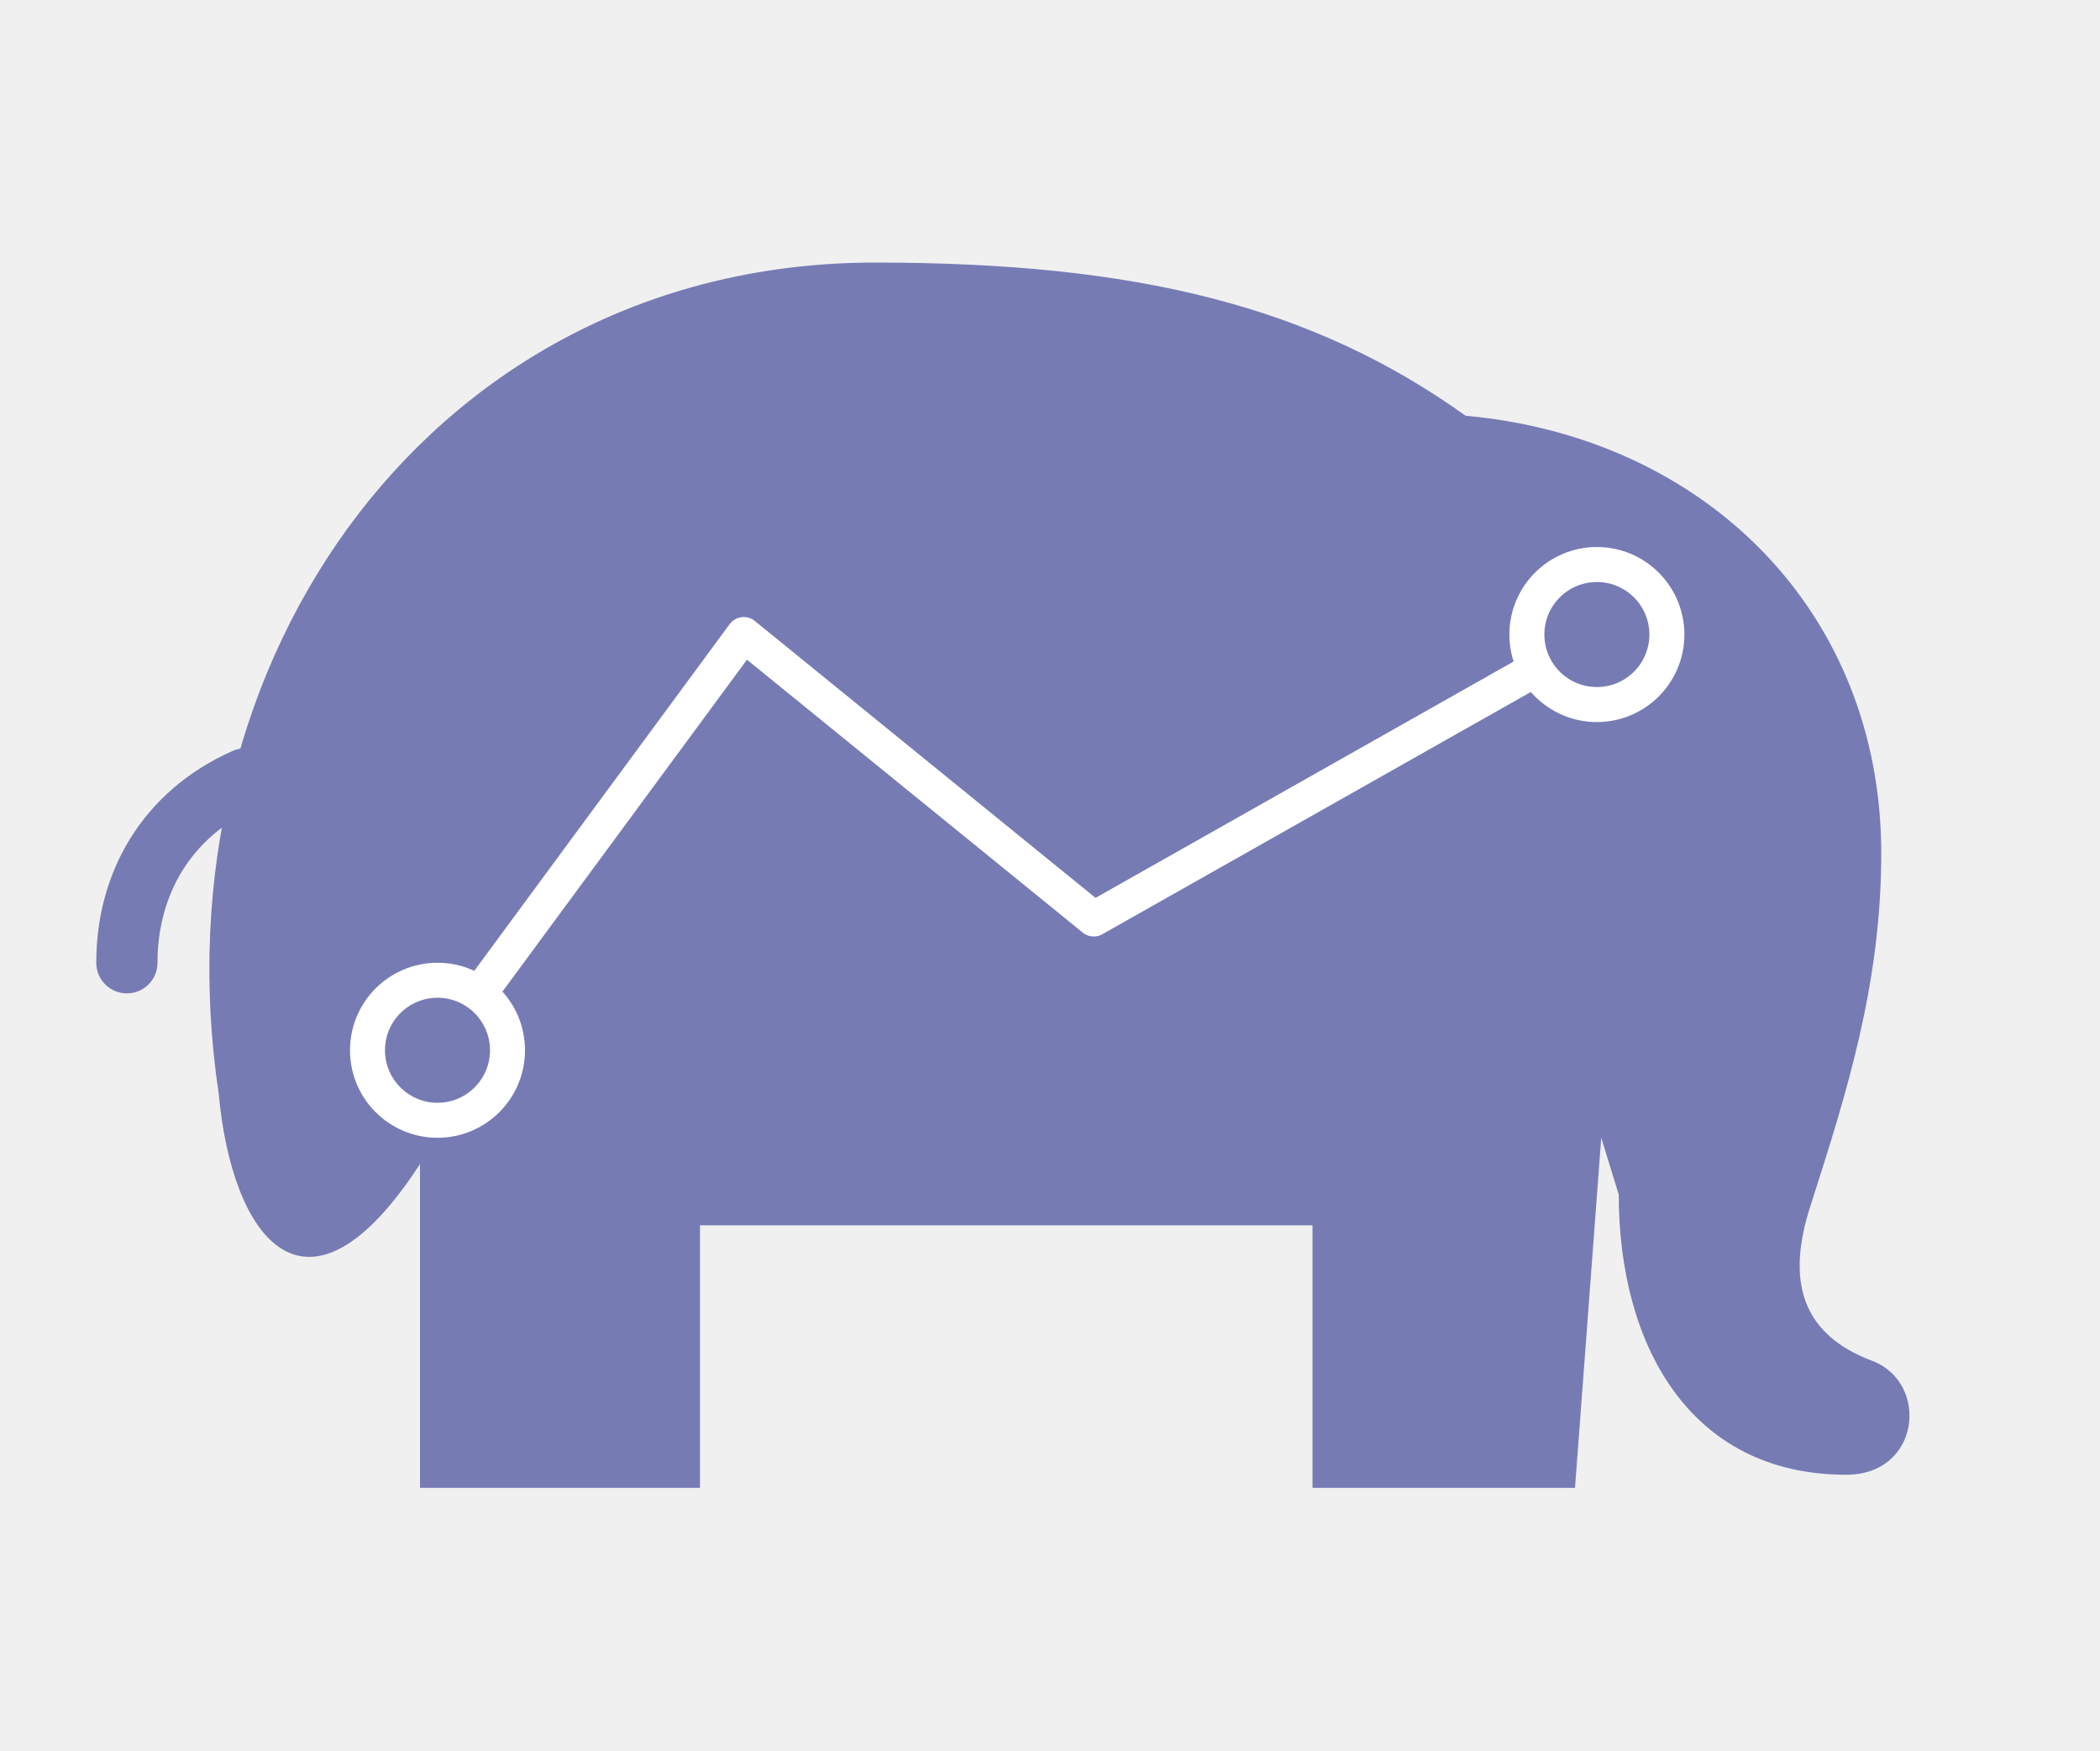
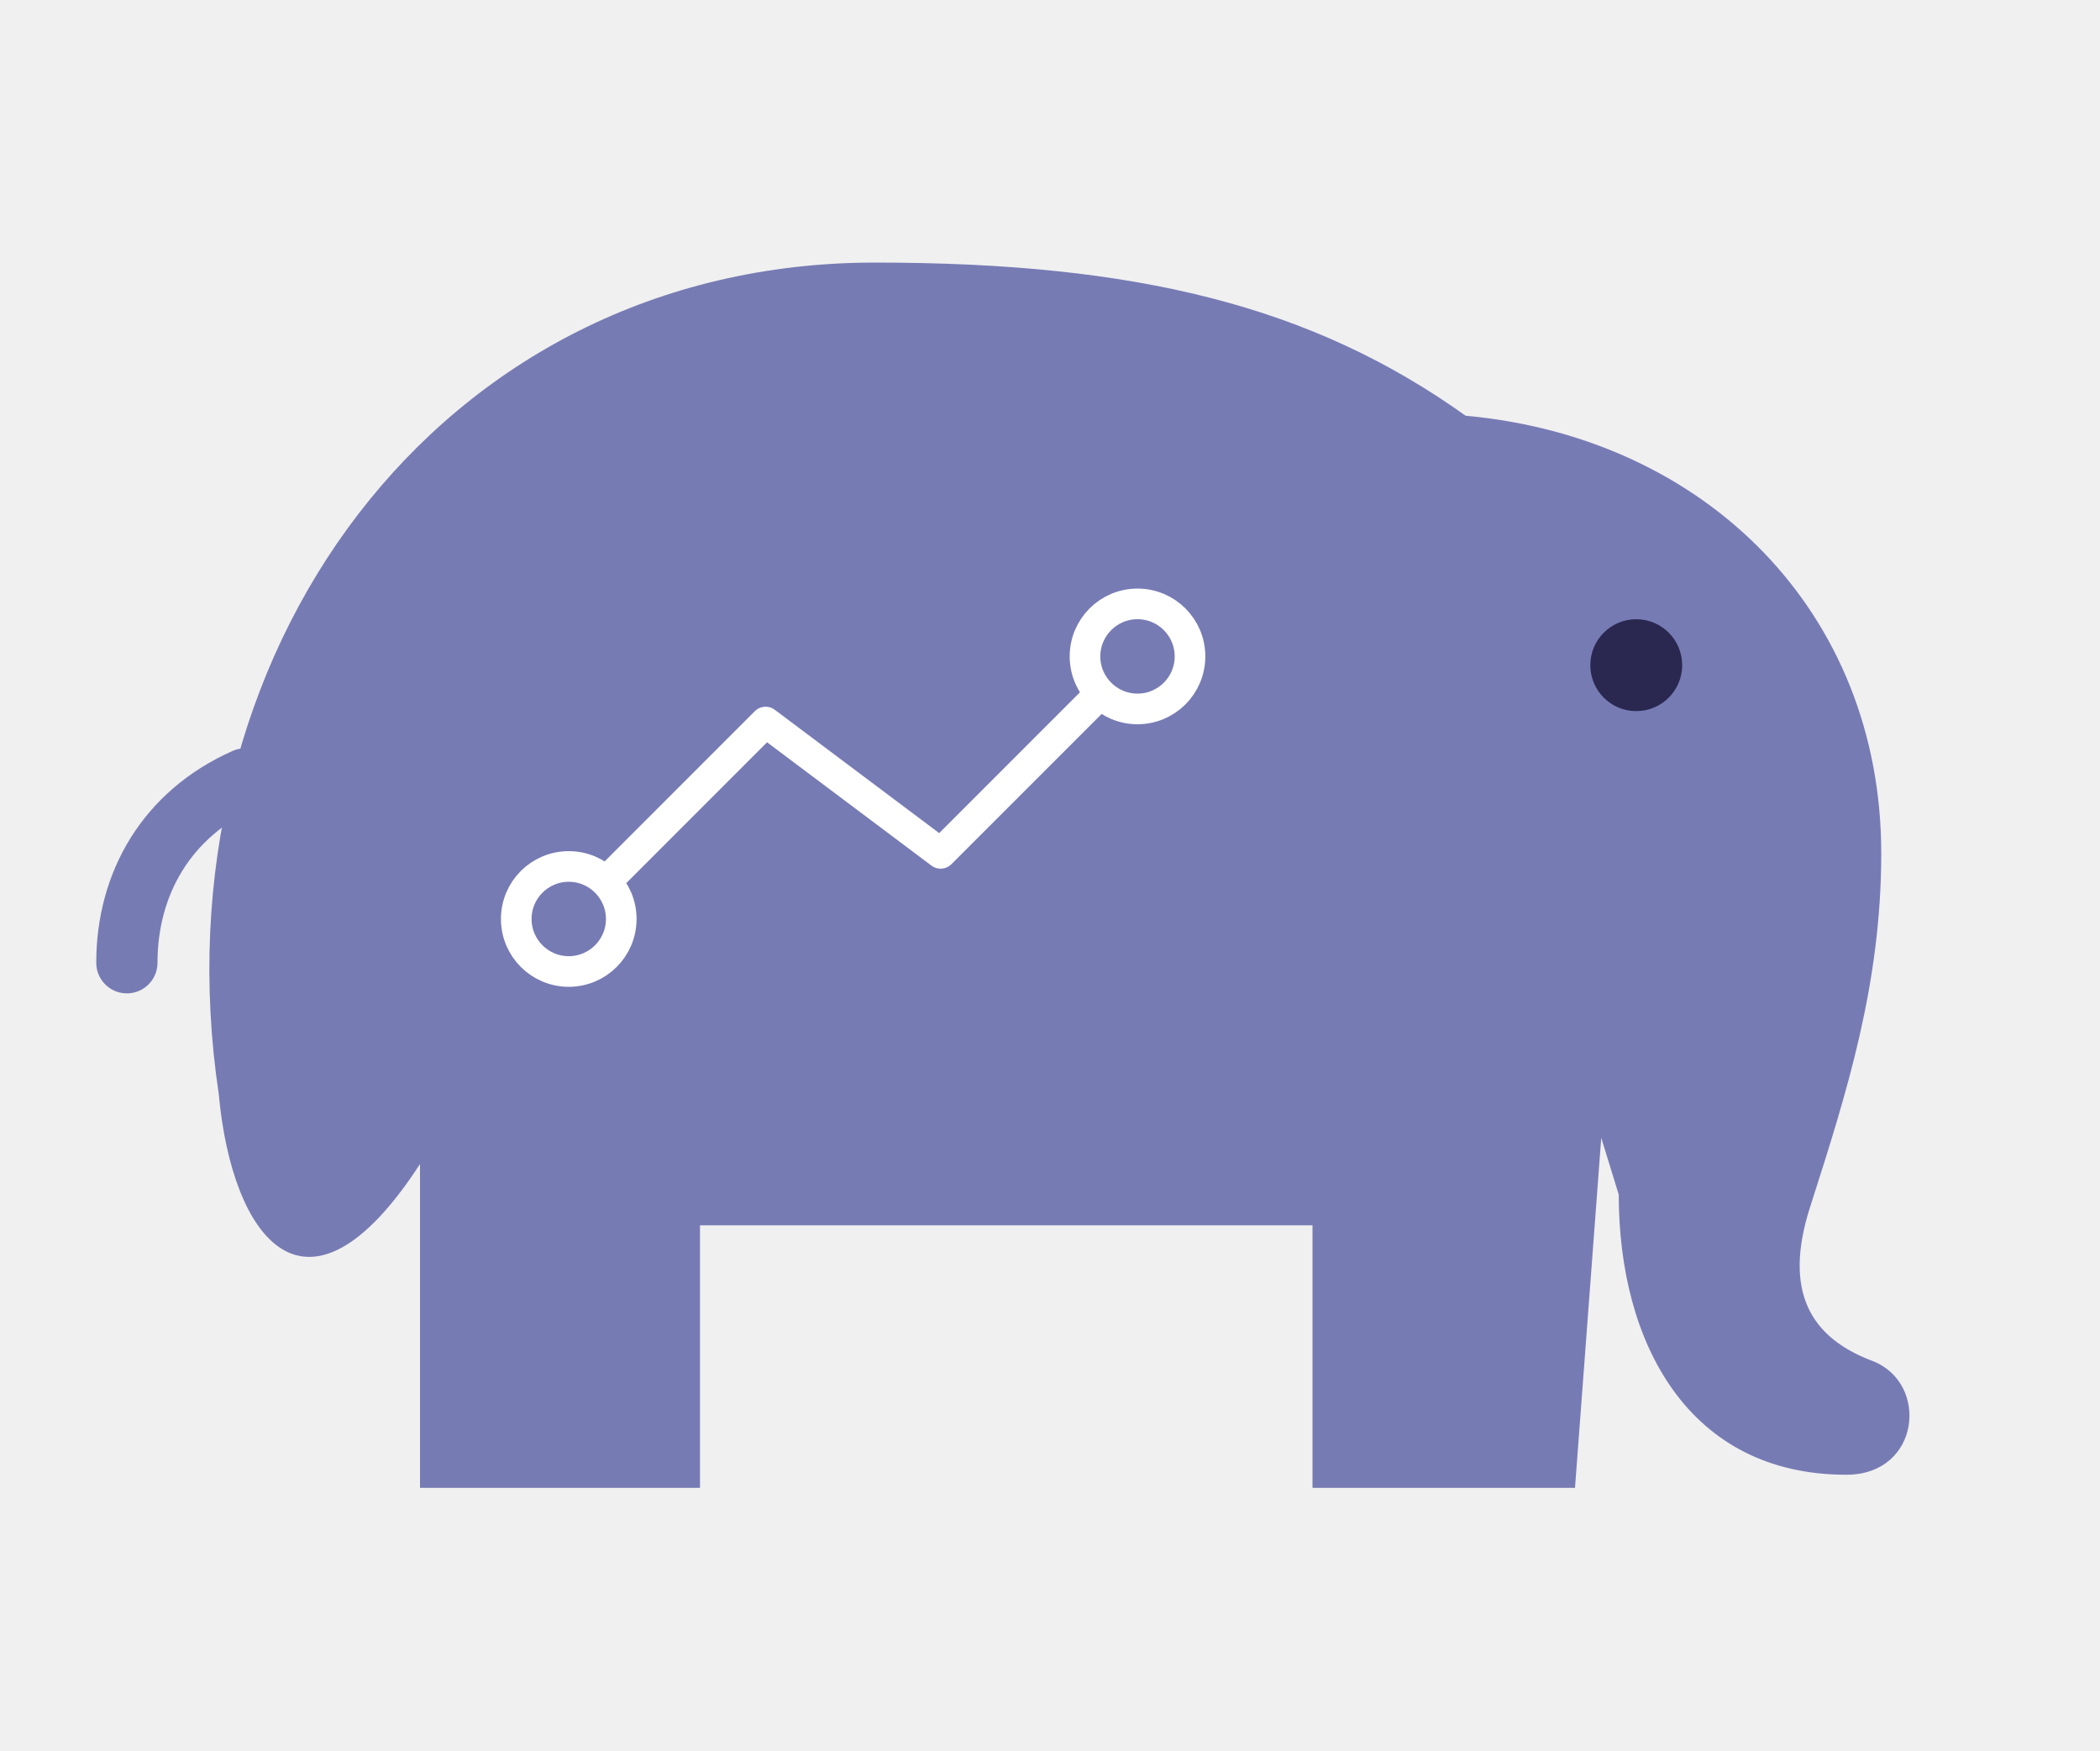
<svg xmlns="http://www.w3.org/2000/svg" viewBox="0 0 48 40" fill="none">
  <path d="M5.6 17.8C3.8 18.6 2.9 20.2 2.9 22" stroke="#777bb4" stroke-width="1.4" stroke-linecap="round" />
  <path fill="#777bb4" d="M5 25C3.5 15 10 6 20 6c6 0 10 1 13.5 3.5C39 10 43 14 43 19.5c0 3-.8 5.5-1.6 8-.6 1.8-.2 3 1.4 3.6 1.3.5 1.1 2.6-.6 2.6-3.6 0-5.2-3-5.2-6.4l-.4-1.3-.6 8H30v-6H16v6h-6.4v-7.4C7 30.6 5.3 28.3 5 25z" />
-   <path d="M10 24 17 14.5 25 21 36.5 14.5" stroke="#fff" stroke-width="0.8" stroke-linecap="round" stroke-linejoin="round" />
-   <circle cx="10" cy="24" r="1.6" fill="#777bb4" stroke="#fff" stroke-width="0.8" />
-   <circle cx="36.5" cy="14.5" r="1.6" fill="#777bb4" stroke="#fff" stroke-width="0.8" />
+   <path d="M13 21 17.5 16.5 21.5 19.5 26 15" stroke="#fff" stroke-width="0.7" stroke-linecap="round" stroke-linejoin="round" />
+   <circle cx="13" cy="21" r="1.2" fill="#777bb4" stroke="#fff" stroke-width="0.7" />
+   <circle cx="26" cy="15" r="1.2" fill="#777bb4" stroke="#fff" stroke-width="0.7" />
+   <circle cx="37.4" cy="15.2" r="1.05" fill="#2a2850" />
</svg>
